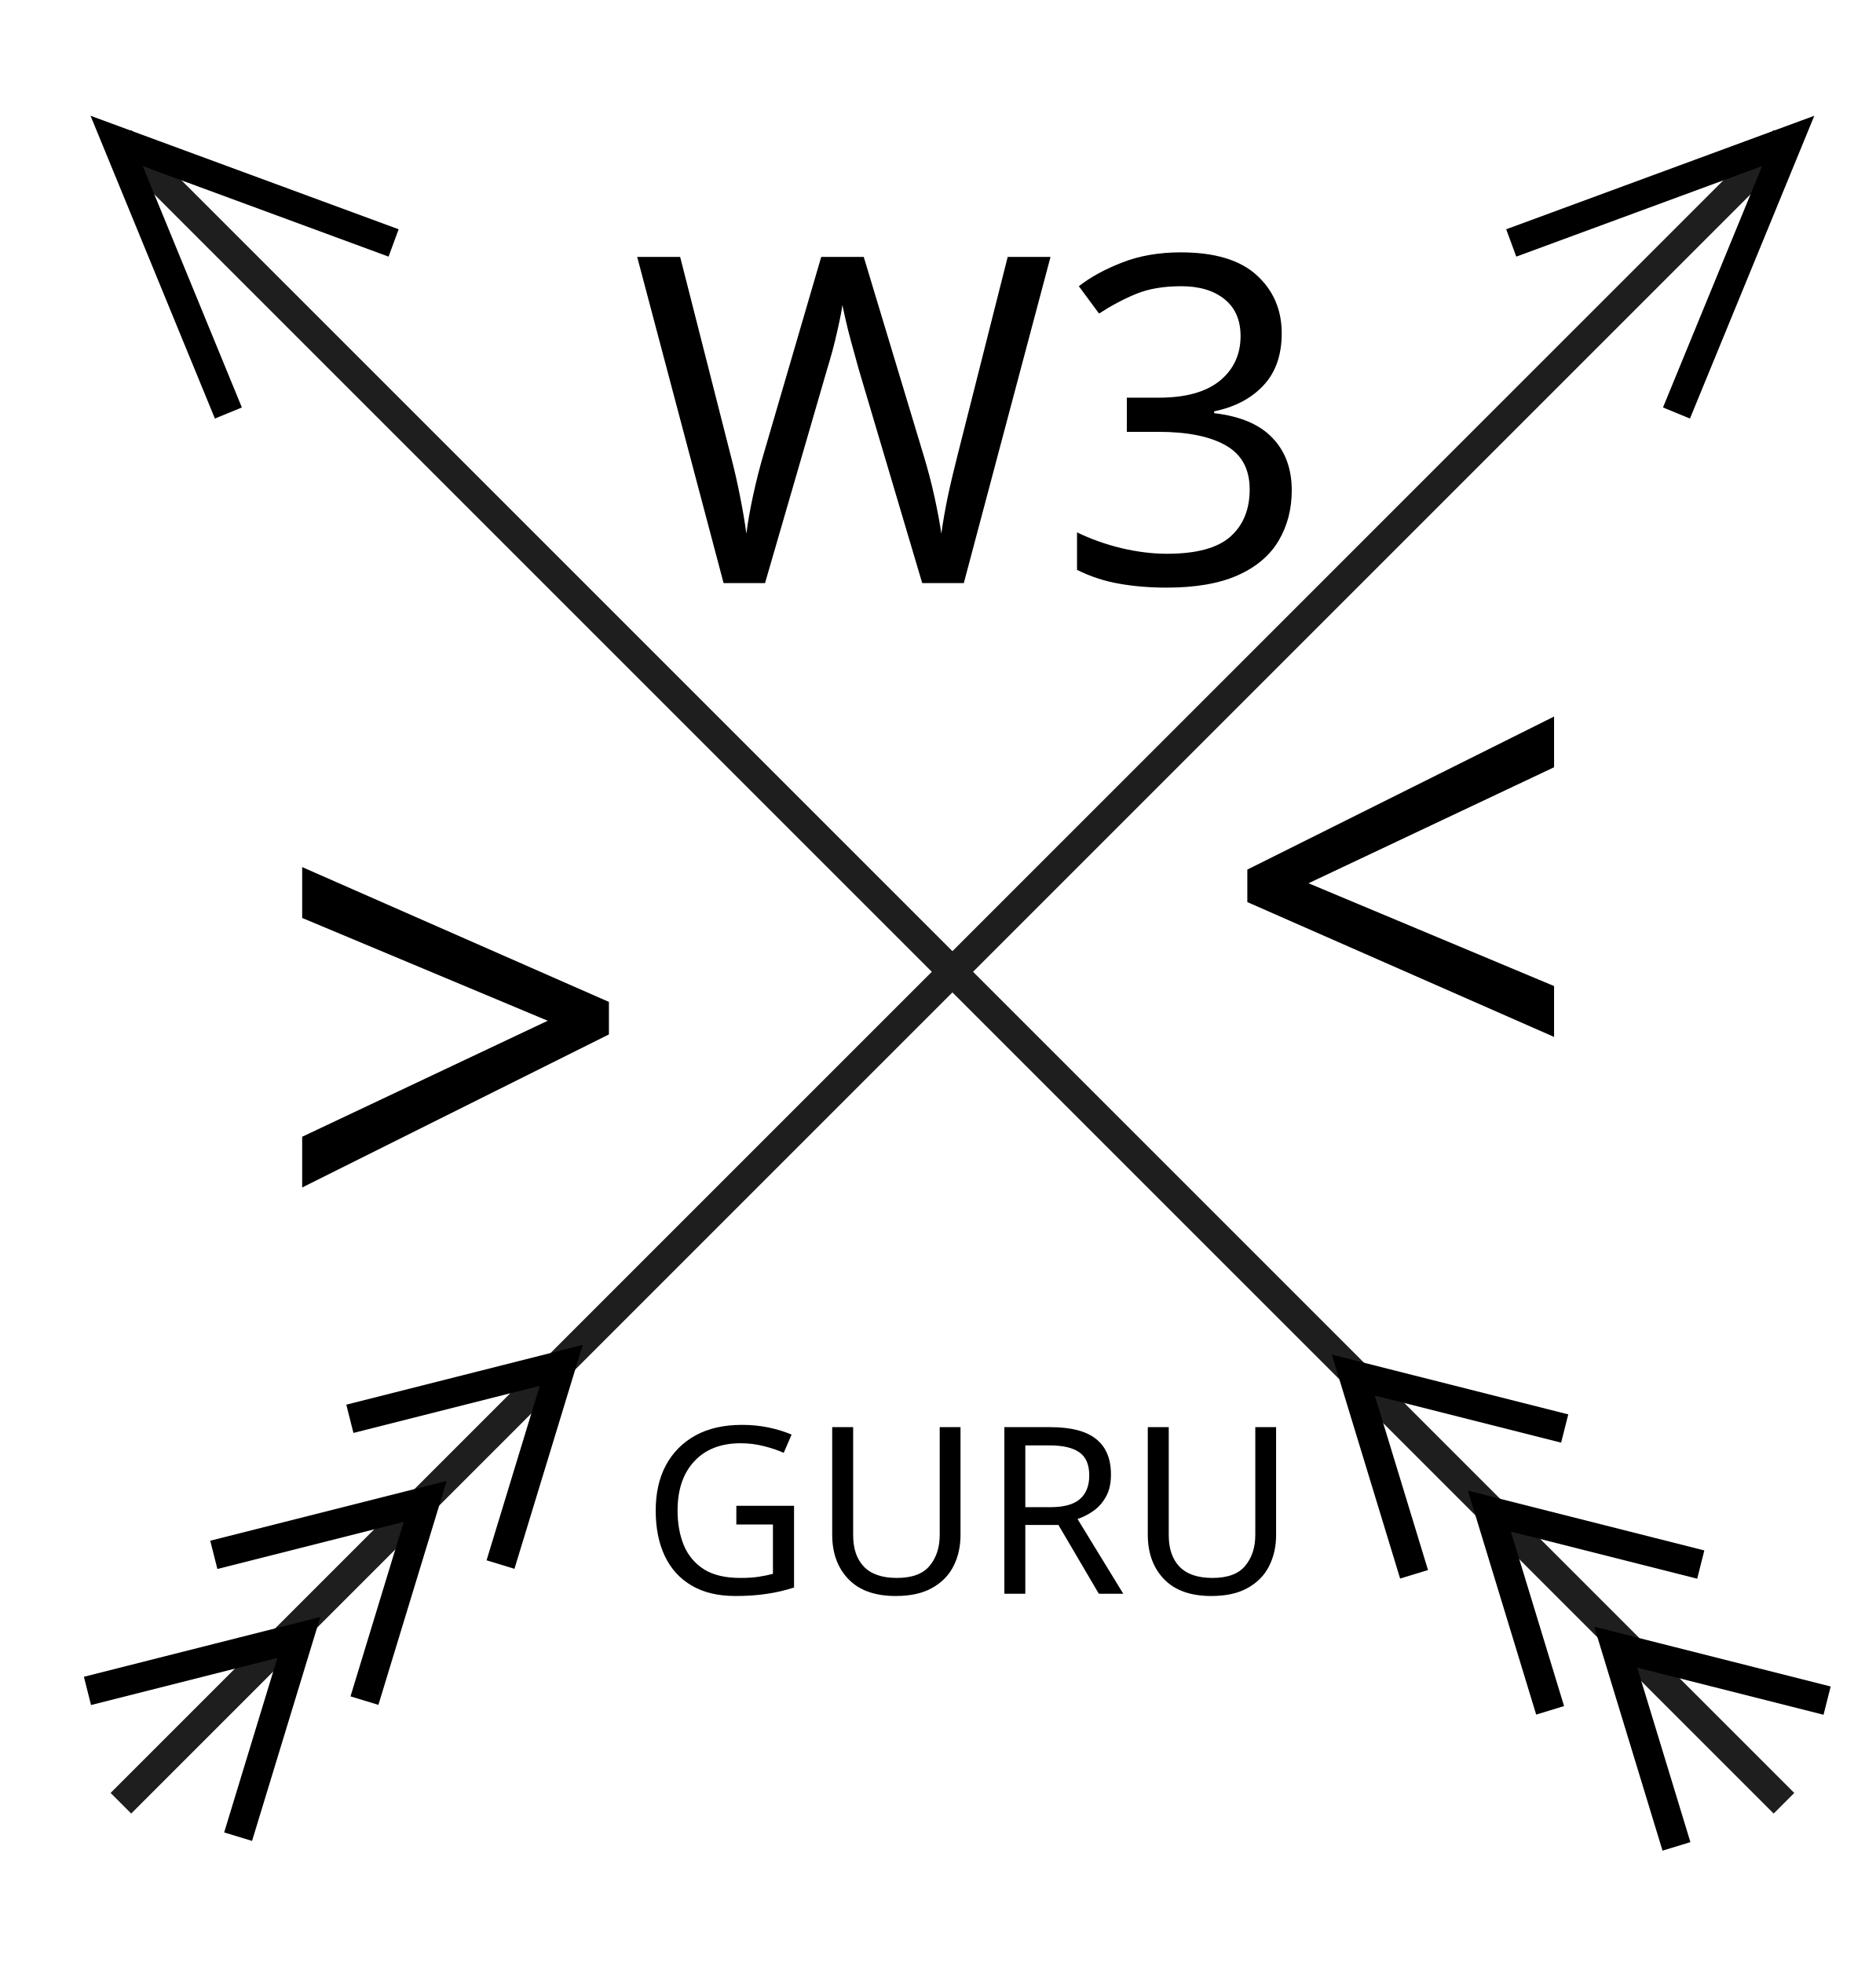
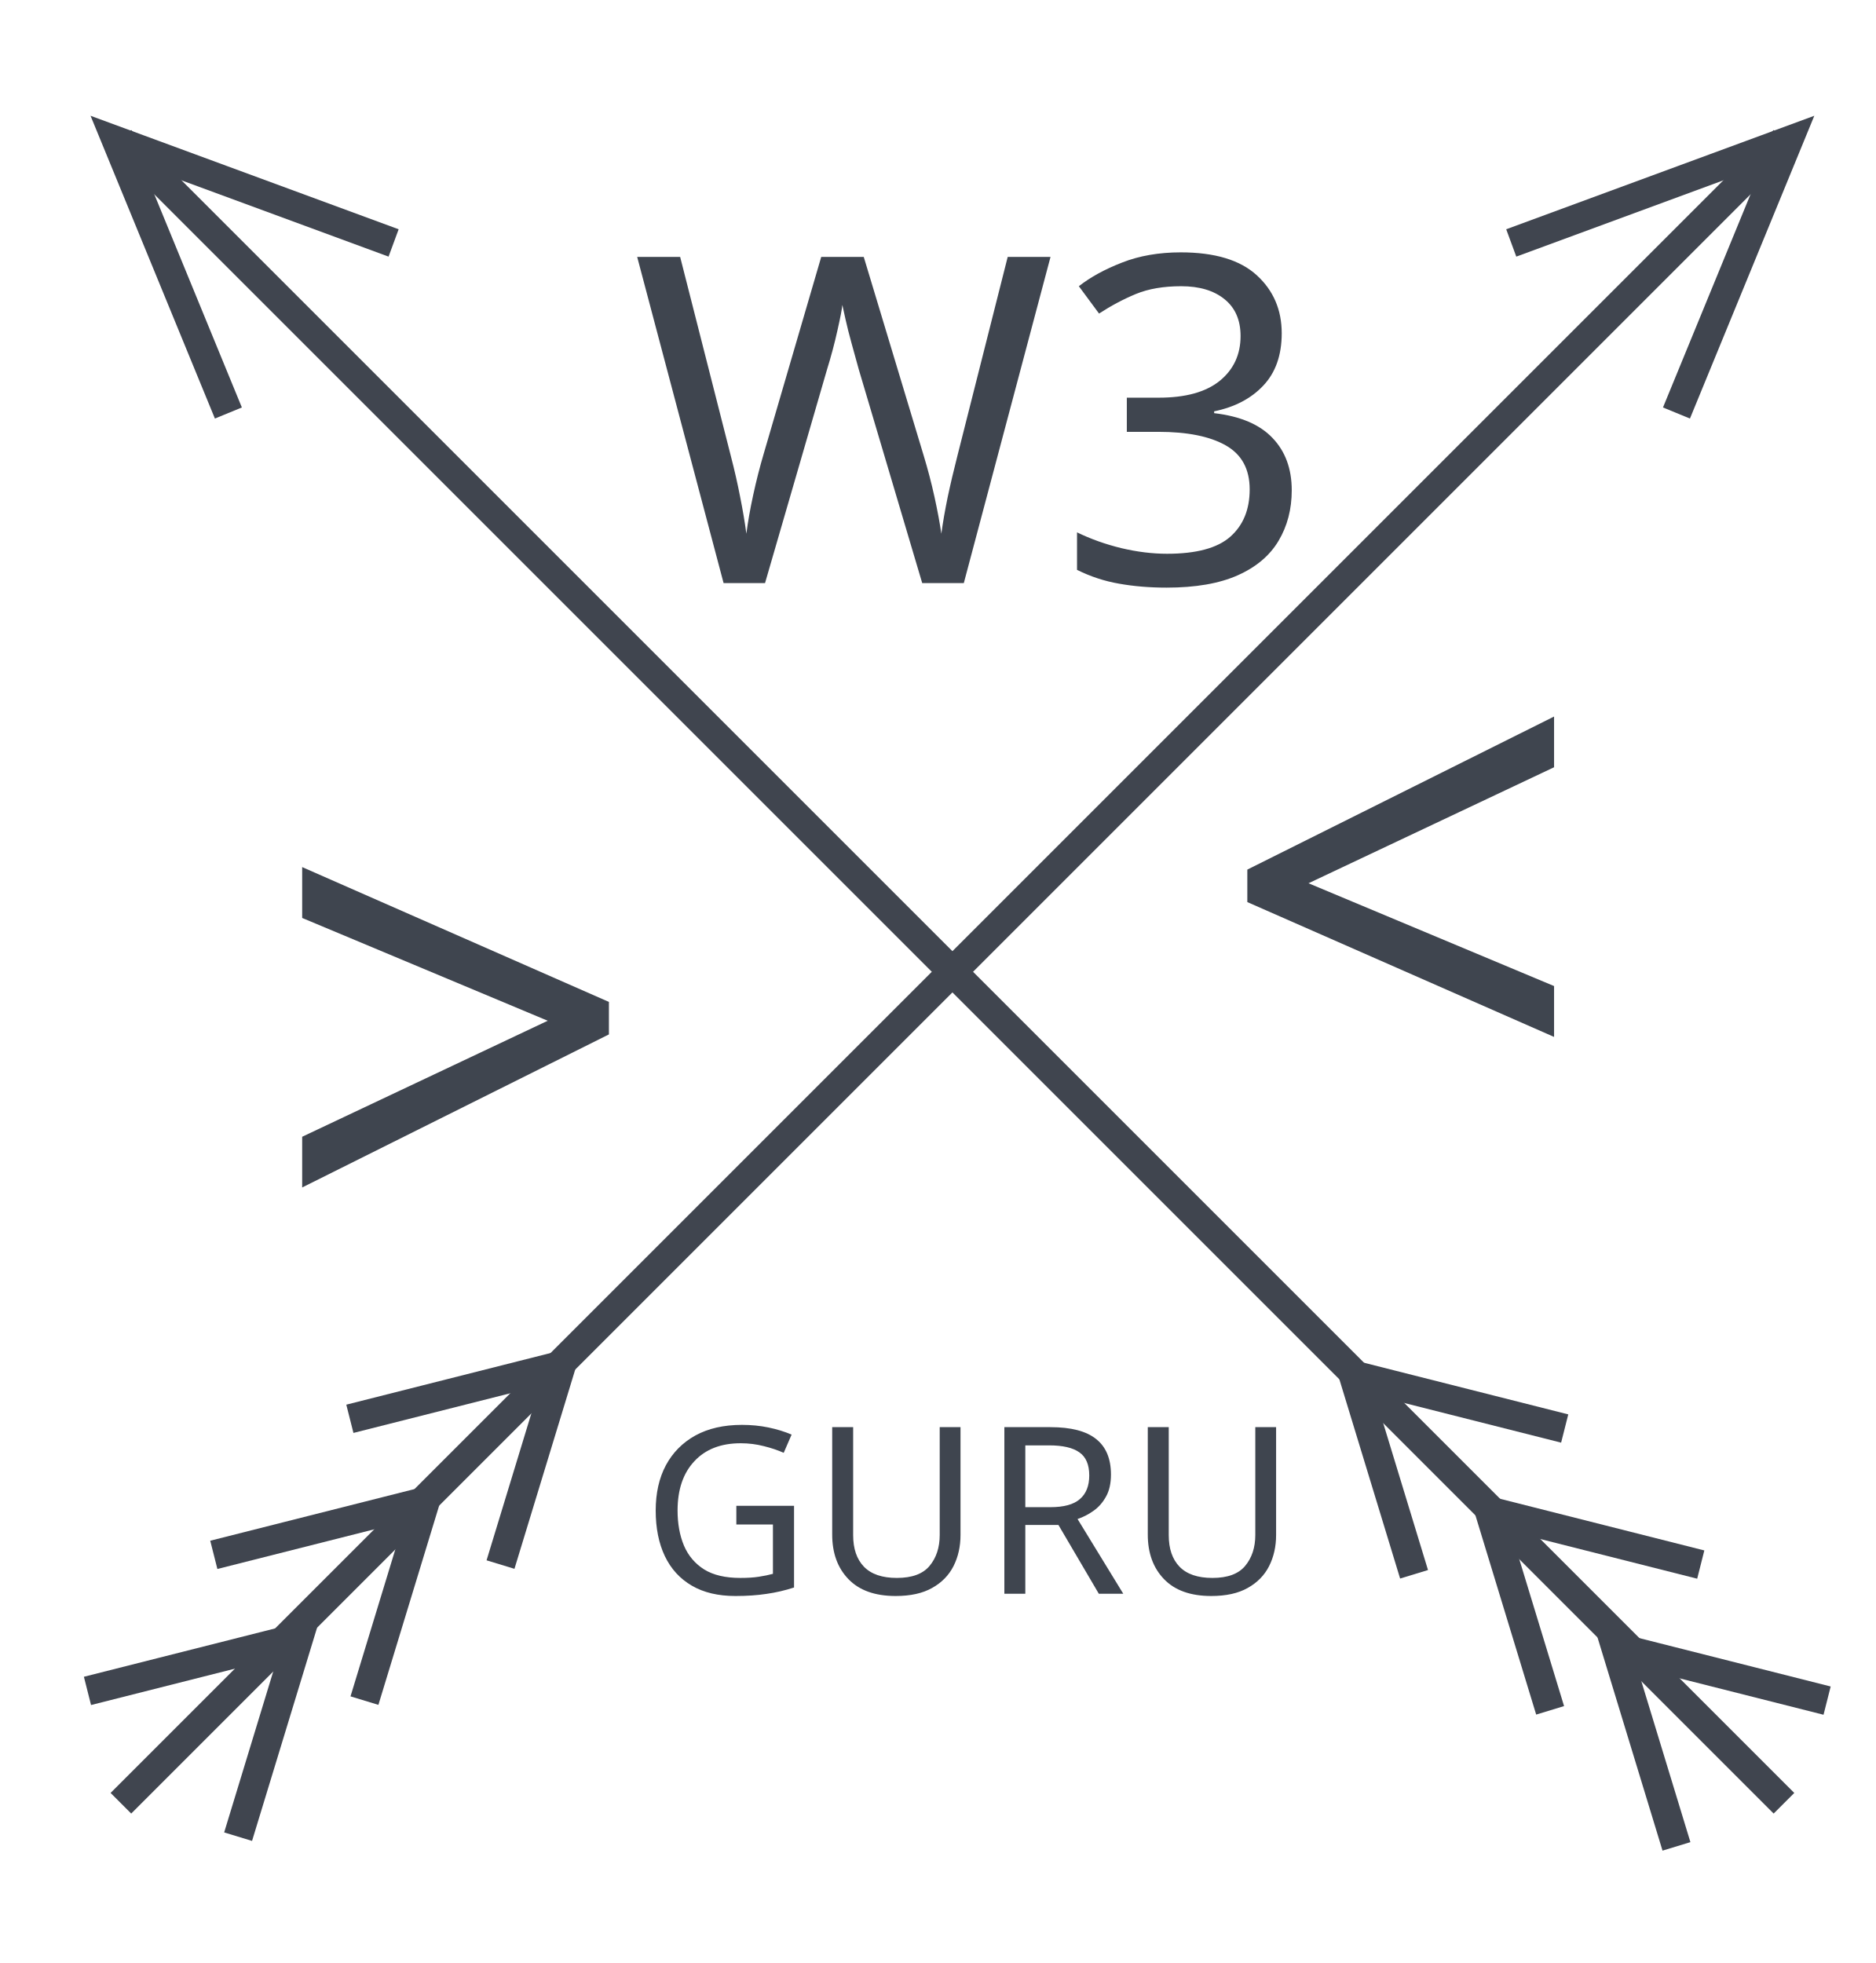
<svg xmlns="http://www.w3.org/2000/svg" width="193px" height="202px" viewBox="0 0 193 202" version="1.1">
  <defs />
  <g id="Page-1" stroke="none" stroke-width="1" fill="none" fill-rule="evenodd">
    <g id="Artboard-1">
-       <g id="Line-+-Path-3-+-Path-3-Copy-2-+-Path-3-Copy-3-+-Path-3-Copy-4" transform="translate(12, 14)" stroke-width="3">
-         <path d="M1.5,1.5 L170.5,170.5" id="Line" stroke="#1E1E1E" stroke-linecap="square" />
-         <path d="M11.5,28.5 L0,0.5 L28.5,11" id="Path-3" stroke="#000000" />
-         <g id="Path-3-Copy-2-+-Path-3-Copy-3-+-Path-3-Copy-4" transform="translate(127, 127)" stroke="#000000">
+       <g id="Line-+-Path-3-+-Path-3-Copy-2-+-Path-3-Copy-3-+-Path-3-Copy-4" transform="translate(12, 14)" stroke="#40454F" stroke-width="3">
+         <path d="M1.5,1.5 L170.5,170.5" id="Line" stroke-linecap="square" />
+         <path d="M11.5,28.5 L0,0.5 L28.5,11" id="Path-3" />
+         <g id="Path-3-Copy-2-+-Path-3-Copy-3-+-Path-3-Copy-4" transform="translate(127, 127)">
          <path d="M6.5,21 L0.25,0.5 L22,6" id="Path-3-Copy-2" />
          <path d="M20.5,35 L14.25,14.5 L36,20" id="Path-3-Copy-3" />
          <path d="M33.5,49 L27.25,28.5 L49,34" id="Path-3-Copy-4" />
        </g>
      </g>
-       <g id="Line-Copy-+-Path-3-Copy-2-+-Path-3-Copy-3-+-Path-3-Copy-4-Copy-+-Path-3-Copy" transform="translate(9, 14)" stroke-width="3">
-         <path d="M4.5,1.5 L173.5,170.5" id="Line-Copy" stroke="#1E1E1E" stroke-linecap="square" transform="translate(89, 86) scale(-1, 1) translate(-89, -86) " />
-         <g id="Path-3-Copy-2-+-Path-3-Copy-3-+-Path-3-Copy-4-Copy" transform="translate(24.5, 150.5) scale(-1, 1) translate(-24.5, -150.5) translate(0, 126)" stroke="#000000">
+       <g id="Line-Copy-+-Path-3-Copy-2-+-Path-3-Copy-3-+-Path-3-Copy-4-Copy-+-Path-3-Copy" transform="translate(9, 14)" stroke="#40454F" stroke-width="3">
+         <path d="M4.5,1.5 L173.5,170.5" id="Line-Copy" stroke-linecap="square" transform="translate(89, 86) scale(-1, 1) translate(-89, -86) " />
+         <g id="Path-3-Copy-2-+-Path-3-Copy-3-+-Path-3-Copy-4-Copy" transform="translate(24.5, 150.5) scale(-1, 1) translate(-24.5, -150.5) translate(0, 126)">
          <path d="M6.5,21 L0.25,0.5 L22,6" id="Path-3-Copy-2" />
          <path d="M20.5,35 L14.25,14.5 L36,20" id="Path-3-Copy-3" />
          <path d="M33.5,49 L27.25,28.5 L49,34" id="Path-3-Copy-4" />
        </g>
-         <path d="M158,28.5 L146.5,0.5 L175,11" id="Path-3-Copy" stroke="#000000" transform="translate(160.75, 14.5) scale(-1, 1) translate(-160.75, -14.5) " />
+         <path d="M158,28.5 L146.5,0.5 L175,11" id="Path-3-Copy" transform="translate(160.75, 14.5) scale(-1, 1) translate(-160.75, -14.5) " />
      </g>
-       <text id="W3" font-family="Marmelad" font-size="47" font-weight="normal" fill="#000000">
+       <text id="W3" font-family="Marmelad" font-size="47" font-weight="normal" fill="#3F454F">
        <tspan x="65" y="60">W3</tspan>
      </text>
-       <text id="GURU" font-family="Marmelad" font-size="24" font-weight="normal" line-spacing="28" fill="#000000">
+       <text id="GURU" font-family="Marmelad" font-size="24" font-weight="normal" line-spacing="28" fill="#3F454F">
        <tspan x="66" y="164">GURU</tspan>
      </text>
-       <text id="&lt;" transform="translate(44.2998, 97.96484) rotate(-180) translate(-44.2998, -97.96484) " font-family="Beirut" font-size="67" font-weight="normal" fill="#000000">
+       <text id="&lt;" transform="translate(44.2998, 97.96484) rotate(-180) translate(-44.2998, -97.96484) " font-family="Beirut" font-size="67" font-weight="normal" fill="#3F454F">
        <tspan x="22.6" y="114.465">&lt;</tspan>
      </text>
-       <text id="&lt;-copy" font-family="Beirut" font-size="67" font-weight="normal" fill="#000000">
+       <text id="&lt;-copy" font-family="Beirut" font-size="67" font-weight="normal" fill="#3F454F">
        <tspan x="125" y="114.465">&lt;</tspan>
      </text>
    </g>
  </g>
</svg>
